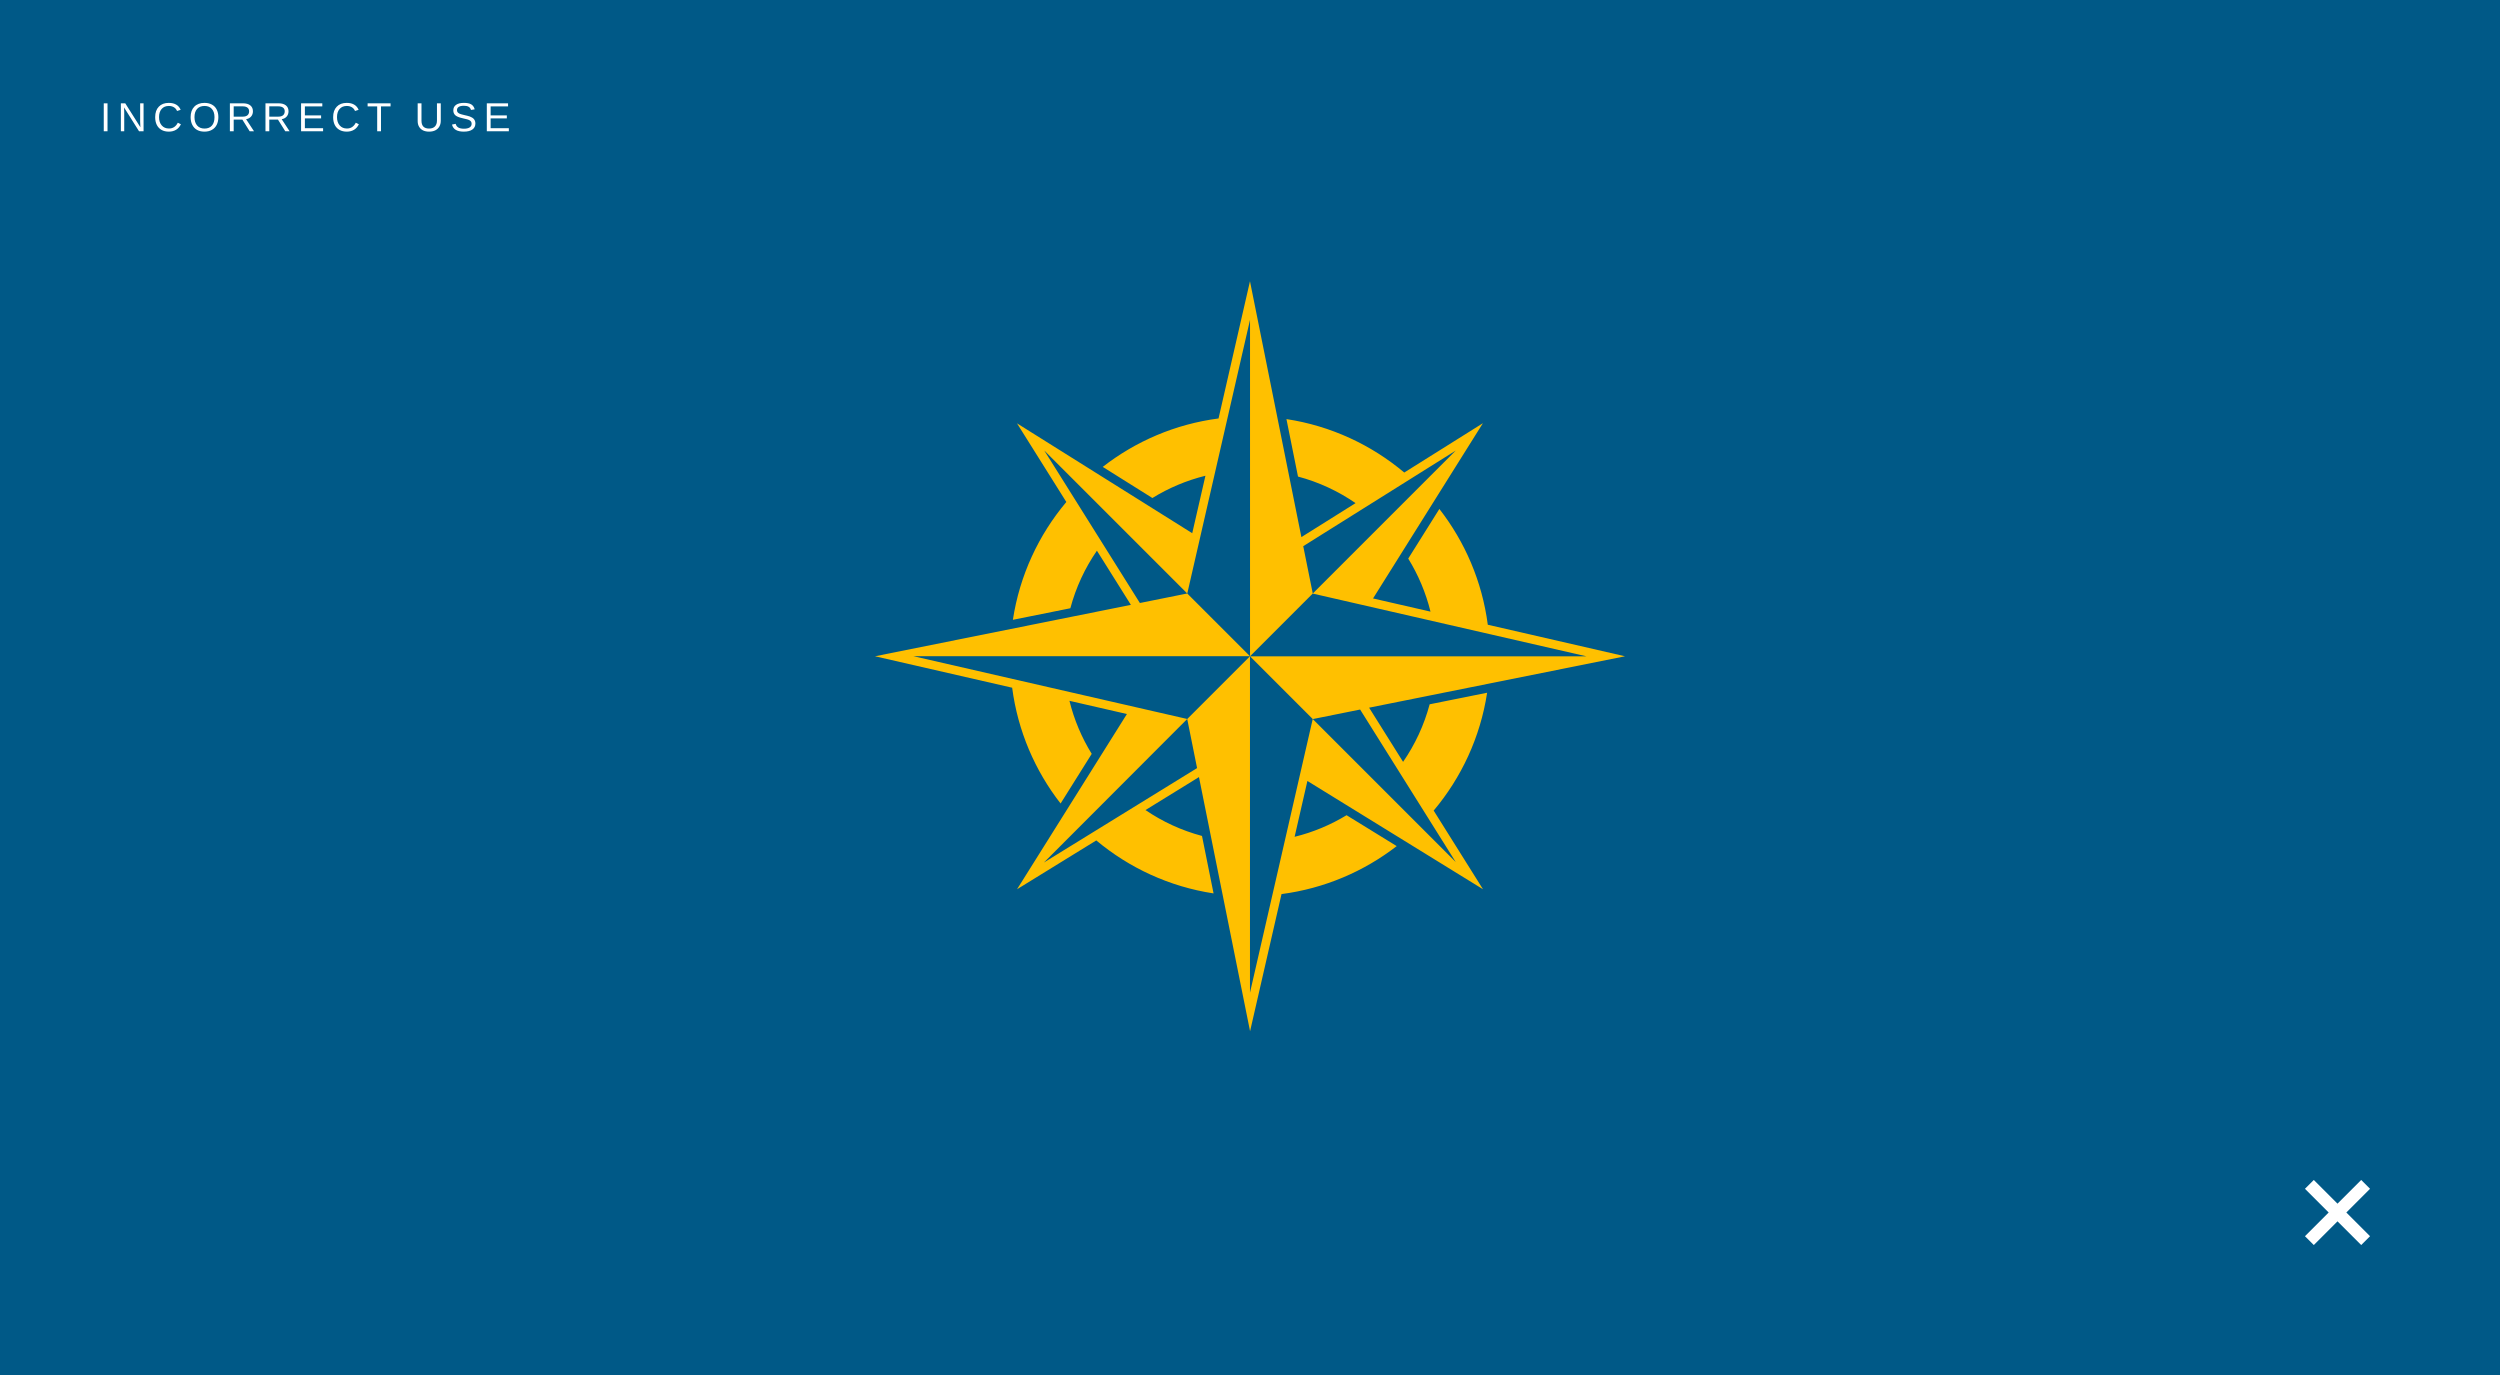
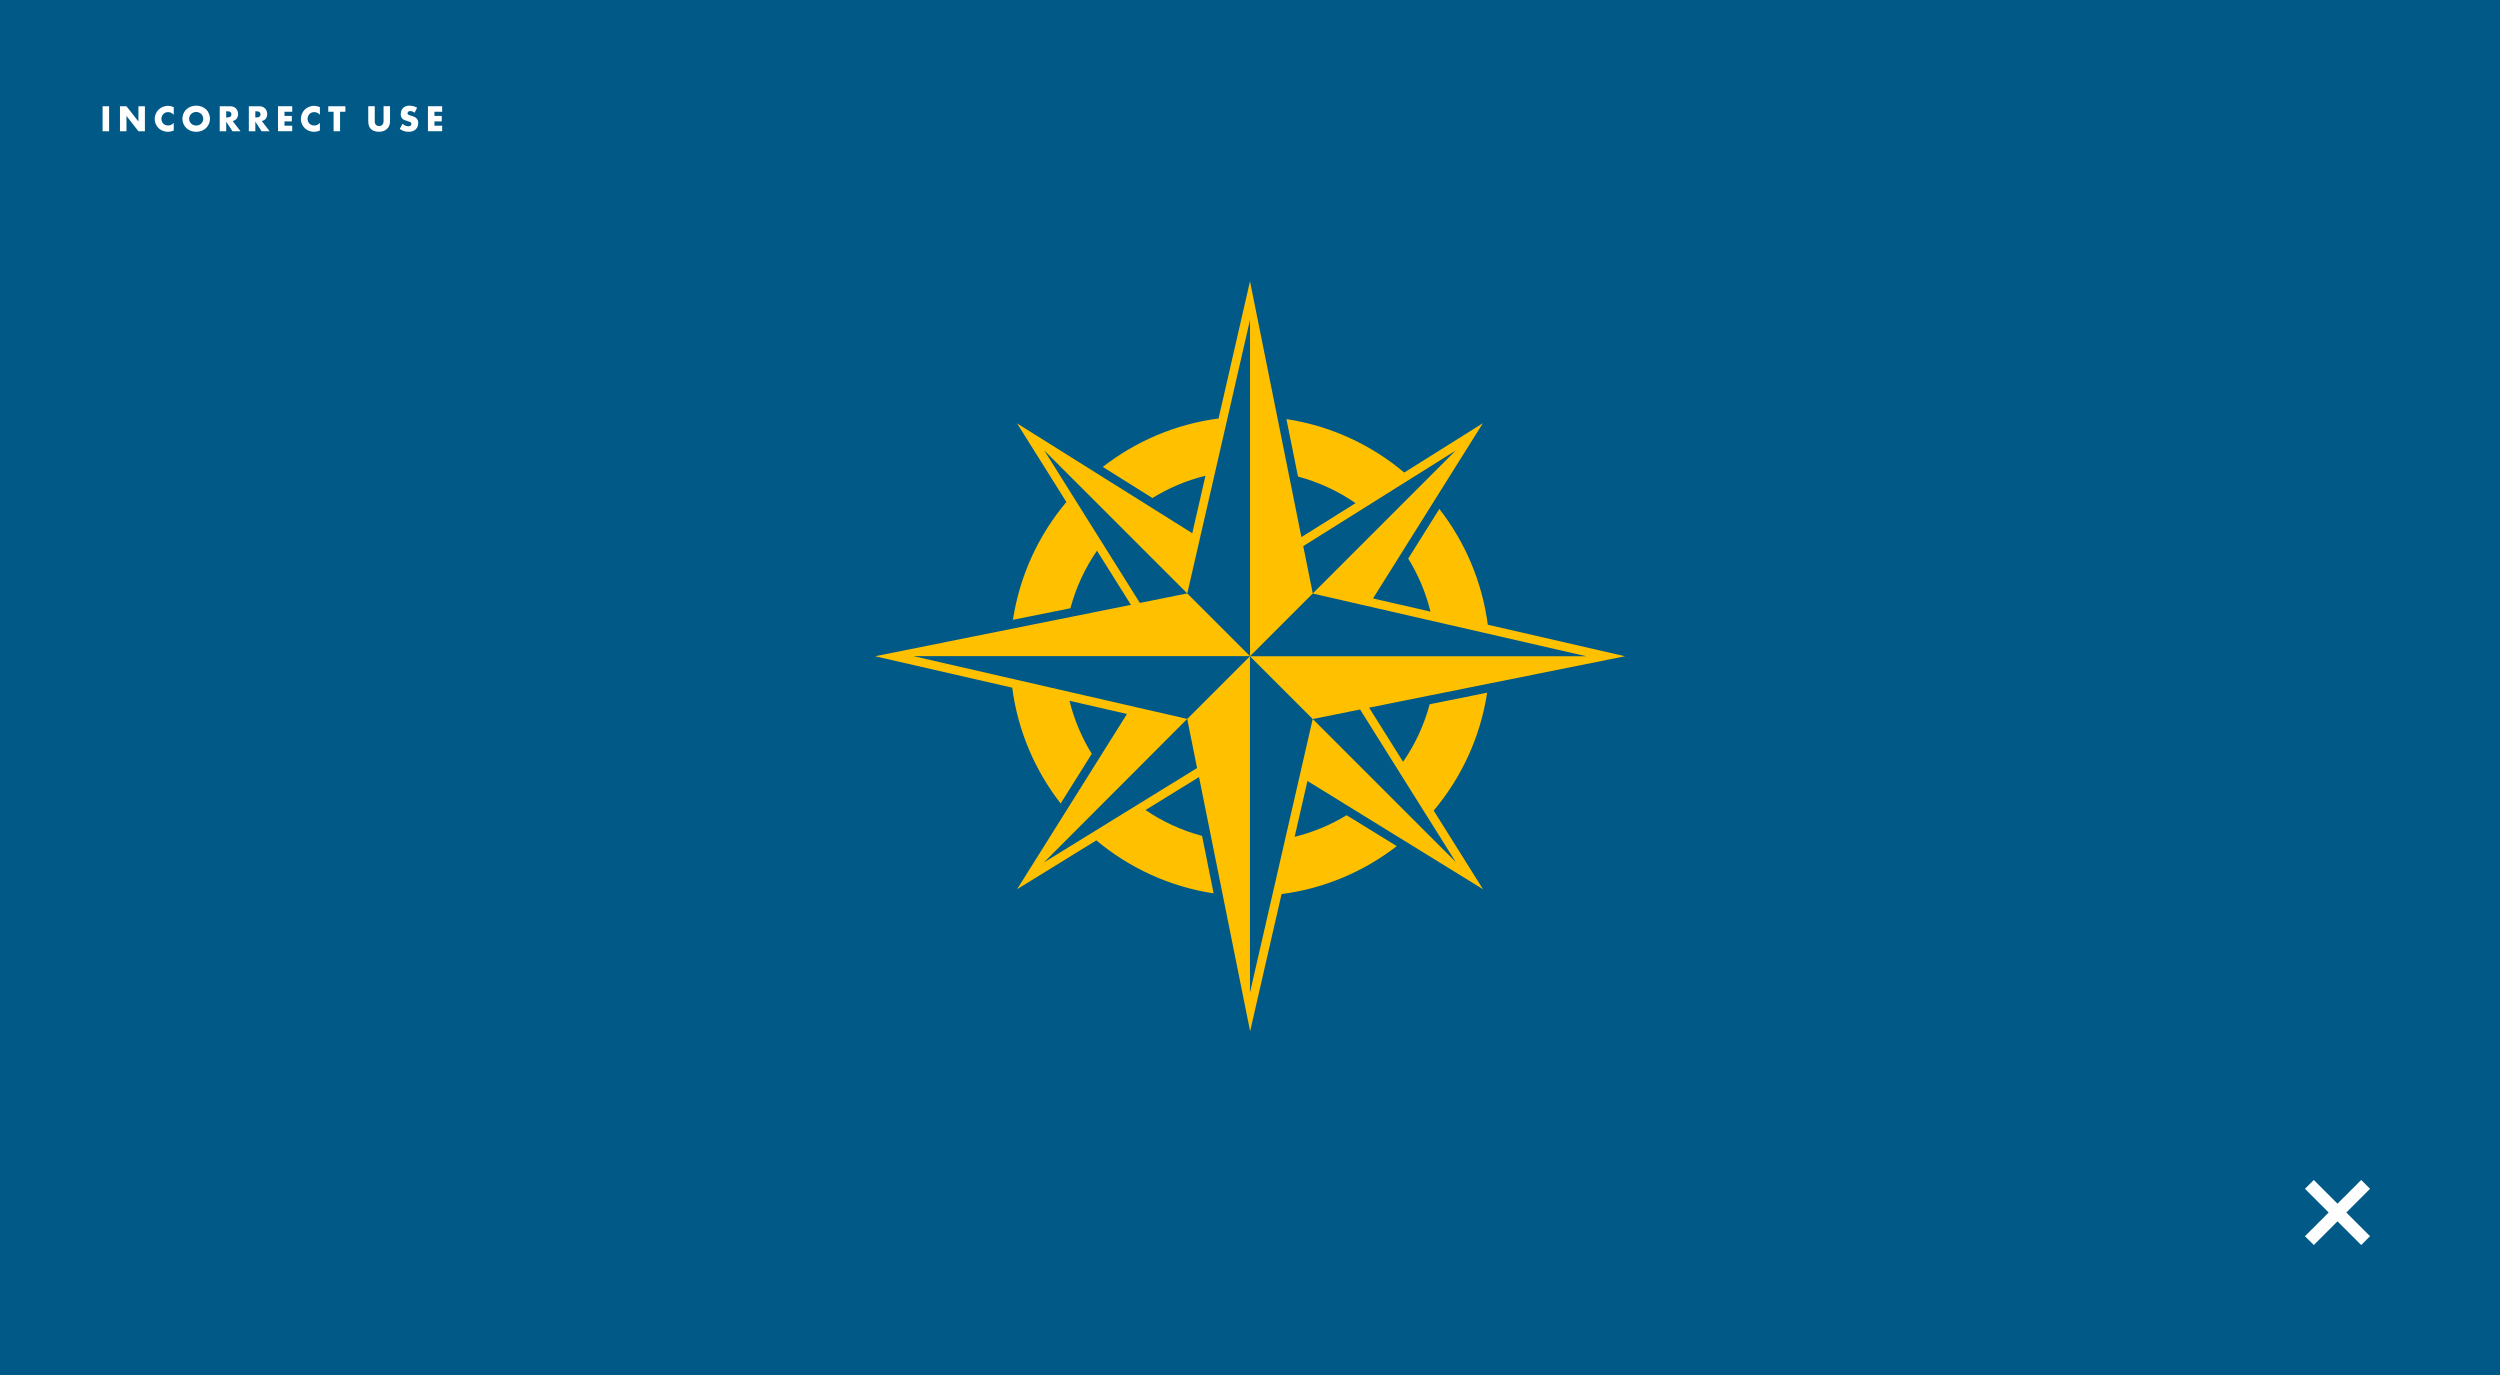
- <svg xmlns="http://www.w3.org/2000/svg" width="800" height="440" viewBox="0 0 800 440" role="img" aria-labelledby="title">
+ <svg xmlns="http://www.w3.org/2000/svg" id="Layer_2" data-name="Layer 2" viewBox="0 0 800 440">
  <defs>
-     <filter id="shadow" x="-30%" y="-50%" width="160%" height="200%">
-       <feDropShadow dx="7" dy="9" stdDeviation="3" flood-opacity=".5" />
-     </filter>
-     <linearGradient id="rainbow" x2="0" y2="1">
-       <stop stop-color="#8e247b" />
-       <stop offset="1" stop-color="#f36b32" />
-     </linearGradient>
+     <style>
+       .cls-1 {
+         fill: none;
+       }
+ 
+       .cls-2 {
+         isolation: isolate;
+       }
+ 
+       .cls-3 {
+         fill: #fff;
+       }
+ 
+       .cls-4 {
+         fill: #ffc000;
+       }
+ 
+       .cls-5 {
+         fill: #005987;
+       }
+ 
+       .cls-6 {
+         stroke: #fff;
+         stroke-width: 4px;
+       }
+ 
+       .cls-7 {
+         clip-path: url(#clippath);
+       }
+     </style>
+     <clipPath id="clippath">
+       <rect class="cls-1" x="280" y="90" width="240" height="240" />
+     </clipPath>
  </defs>
-   <rect width="800" height="440" fill="#005987" />
-   <text x="32" y="42" font-family="Arial,sans-serif" font-size="13" letter-spacing="2" fill="#fff">INCORRECT USE</text>
-   <svg viewBox="0 0 576 576" fill="none" x="280" y="90" width="240" height="240">
-     <g clip-path="url(#clip0_20_709)">
-       <path d="M470.106 316.052C464.901 350.194 450.294 381.282 429.059 406.541L466.948 466.948L332.082 383.78L322.263 426.665C336.523 423.161 349.916 417.505 362.164 410.08L400.678 433.813C375.557 453.243 345.267 466.324 312.201 470.661L288.052 576L248.81 380.796L207.729 406.125C220.81 415.042 235.452 421.808 251.135 426.006L260.017 470.14C226.049 464.971 195.134 450.502 169.944 429.441L109.086 466.948L193.469 332.36L149.335 322.228C152.943 336.801 158.772 350.541 166.44 362.962L142.534 401.094C122.896 375.869 109.676 345.406 105.339 312.166L0 288.017L196.522 248.532L170.43 206.931C161.27 220.22 154.296 235.105 150.029 251.135L105.894 260.017C111.099 225.876 125.706 194.787 146.941 169.528L109.052 109.121L243.64 193.504L253.772 149.369C239.164 152.978 225.459 158.807 213.038 166.475L174.906 142.569C200.131 122.93 230.594 109.711 263.834 105.374L287.983 0L327.468 196.487L369.069 170.396C355.78 161.236 340.895 154.262 324.865 149.994L315.983 105.86C350.124 111.064 381.213 125.671 406.472 146.906L466.879 109.017L382.496 243.606L426.631 253.737C423.022 239.164 417.193 225.424 409.525 213.003L433.431 174.871C453.07 200.096 466.289 230.56 470.626 263.799L576 288.017L379.478 327.502L405.57 369.104C414.73 355.815 421.704 340.93 425.971 324.9L470.106 316.018V316.052ZM424.514 411.78L424.237 411.329L372.573 328.925L336.211 336.246L288.017 288.052H546.369L336.176 239.858L445.991 130.043L328.89 203.461L336.211 239.824L288.017 288.017V29.631L239.824 239.824L130.009 130.009L203.427 247.11L239.789 239.789L287.983 287.983H29.596L239.789 336.176L129.731 446.408L247.353 373.892L239.789 336.211L287.983 288.017V546.404L336.176 336.211L445.991 446.026L424.514 411.78Z" fill="#FFC000" />
+   <g id="Layer_1-2" data-name="Layer 1">
+     <rect class="cls-5" width="800" height="440" />
+     <g class="cls-7">
+       <path class="cls-4" d="M475.88,221.69c-2.17,14.23-8.25,27.18-17.1,37.7l15.79,25.17-56.19-34.65-4.09,17.87c5.94-1.46,11.52-3.82,16.63-6.91l16.05,9.89c-10.47,8.1-23.09,13.55-36.87,15.35l-10.06,43.89-16.35-81.34-17.12,10.55c5.45,3.72,11.55,6.53,18.09,8.28l3.7,18.39c-14.15-2.15-27.03-8.18-37.53-16.96l-25.36,15.63,35.16-56.08-18.39-4.22c1.5,6.07,3.93,11.8,7.13,16.97l-9.96,15.89c-8.18-10.51-13.69-23.2-15.5-37.05l-43.89-10.06,81.88-16.45-10.87-17.33c-3.82,5.54-6.72,11.74-8.5,18.42l-18.39,3.7c2.17-14.23,8.26-27.18,17.1-37.7l-15.79-25.17,56.08,35.16,4.22-18.39c-6.09,1.5-11.8,3.93-16.97,7.13l-15.89-9.96c10.51-8.18,23.2-13.69,37.05-15.5l10.06-43.91,16.45,81.87,17.33-10.87c-5.54-3.82-11.74-6.72-18.42-8.5l-3.7-18.39c14.23,2.17,27.18,8.25,37.7,17.1l25.17-15.79-35.16,56.08,18.39,4.22c-1.5-6.07-3.93-11.8-7.13-16.97l9.96-15.89c8.18,10.51,13.69,23.2,15.5,37.05l43.91,10.09-81.88,16.45,10.87,17.33c3.82-5.54,6.72-11.74,8.5-18.42l18.39-3.7h0ZM456.88,261.57l-.12-.19-21.53-34.34-15.15,3.05-20.08-20.08h107.65l-87.58-20.08,45.76-45.76-48.79,30.59,3.05,15.15-20.08,20.08v-107.66l-20.08,87.58-45.76-45.76,30.59,48.79,15.15-3.05,20.08,20.08h-107.66l87.58,20.08-45.86,45.93,49.01-30.21-3.15-15.7,20.08-20.08v107.66l20.08-87.58,45.76,45.76-8.95-14.27Z" />
    </g>
-     <defs>
-       <clipPath id="clip0_20_709">
-         <rect width="576" height="576" fill="white" />
-       </clipPath>
-     </defs>
-   </svg>
-   <g transform="translate(748 388)" stroke="#fff" stroke-width="4">
-     <path d="M-9-9 9 9M9-9-9 9" />
+     <path class="cls-6" d="M739,379l18,18M757,379l-18,18" />
+     <g class="cls-2">
+       <path class="cls-3" d="M34.91,34v8h-2.08v-8h2.08Z" />
+       <path class="cls-3" d="M38.39,42v-8h2.08l3.83,4.89v-4.89h2.07v8h-2.07l-3.83-4.89v4.89h-2.08Z" />
+       <path class="cls-3" d="M55.6,41.78c-.83.3-1.28.4-1.8.4-1.39,0-2.43-.55-3.09-1.2-.78-.78-1.21-1.87-1.21-2.91,0-1.14.49-2.22,1.21-2.95.71-.72,1.78-1.25,3.02-1.25.38,0,1.01.06,1.87.41v2.48c-.67-.83-1.46-.88-1.81-.88-.6,0-1.06.18-1.44.53-.49.46-.7,1.08-.7,1.64s.23,1.16.65,1.56c.35.32.9.55,1.49.55.31,0,1.08-.04,1.81-.84v2.46Z" />
+       <path class="cls-3" d="M65.93,40.99c-.82.78-1.97,1.19-3.15,1.19s-2.34-.41-3.15-1.19c-.85-.82-1.26-1.93-1.26-2.99s.41-2.19,1.26-3c.82-.78,1.97-1.19,3.15-1.19s2.34.41,3.15,1.19c.85.8,1.26,1.93,1.26,3s-.41,2.17-1.26,2.99ZM61.16,36.47c-.43.42-.64,1.01-.64,1.57,0,.71.34,1.2.64,1.49.38.37.92.64,1.62.64s1.23-.25,1.61-.62c.37-.37.65-.92.65-1.54s-.28-1.17-.65-1.54c-.44-.42-1.06-.64-1.61-.64s-1.19.2-1.62.64Z" />
+       <path class="cls-3" d="M73.55,34c.6,0,1.37.1,1.96.71.46.47.68,1.16.68,1.8,0,.68-.24,1.28-.64,1.67-.31.3-.73.48-1.1.55l2.51,3.27h-2.58l-1.99-3.07v3.07h-2.08v-8h3.24ZM72.39,37.58h.4c.31,0,.76-.08,1.01-.32.16-.16.26-.42.26-.67s-.1-.5-.28-.67c-.19-.19-.54-.31-1-.31h-.4v1.98Z" />
+       <path class="cls-3" d="M82.87,34c.6,0,1.37.1,1.96.71.46.47.68,1.16.68,1.8,0,.68-.24,1.28-.64,1.67-.31.3-.73.48-1.1.55l2.51,3.27h-2.58l-1.99-3.07v3.07h-2.08v-8h3.24ZM81.71,37.58h.4c.31,0,.76-.08,1.01-.32.16-.16.26-.42.26-.67s-.1-.5-.28-.67c-.19-.19-.54-.31-1-.31h-.4v1.98Z" />
+       <path class="cls-3" d="M93.51,35.76h-2.47v1.33h2.34v1.76h-2.34v1.38h2.47v1.76h-4.55v-8h4.55v1.76Z" />
+       <path class="cls-3" d="M102.37,41.78c-.83.3-1.28.4-1.8.4-1.39,0-2.43-.55-3.09-1.2-.78-.78-1.21-1.87-1.21-2.91,0-1.14.49-2.22,1.21-2.95.71-.72,1.78-1.25,3.02-1.25.38,0,1.01.06,1.87.41v2.48c-.67-.83-1.46-.88-1.81-.88-.6,0-1.06.18-1.44.53-.49.46-.7,1.08-.7,1.64s.23,1.16.65,1.56c.35.32.9.55,1.49.55.31,0,1.08-.04,1.81-.84v2.46Z" />
+       <path class="cls-3" d="M108.82,35.76v6.24h-2.07v-6.24h-1.7v-1.76h5.48v1.76h-1.7Z" />
+       <path class="cls-3" d="M119.92,34v4.74c0,.33.01.85.41,1.23.24.23.62.38.98.38s.73-.14.96-.35c.48-.42.47-1.01.47-1.45v-4.56h2.07v4.59c0,.84-.04,1.71-.9,2.59-.67.68-1.51,1-2.64,1-1.26,0-2.16-.43-2.65-.96-.7-.76-.78-1.78-.78-2.63v-4.59h2.08Z" />
+       <path class="cls-3" d="M128.82,39.6c.44.42,1.12.82,1.83.82.42,0,.67-.13.8-.28.12-.12.2-.3.2-.5,0-.16-.06-.34-.23-.48-.2-.18-.52-.26-1.03-.42l-.54-.17c-.34-.11-.83-.29-1.15-.65-.41-.44-.46-1.01-.46-1.42,0-.98.38-1.58.73-1.93.41-.41,1.08-.76,2.05-.76.79,0,1.72.25,2.47.65l-.83,1.62c-.62-.49-1.09-.54-1.37-.54-.2,0-.48.05-.68.24-.12.12-.2.25-.2.43,0,.14.02.25.11.36.06.07.2.22.7.36l.64.19c.5.16,1.03.34,1.45.79.41.43.52.88.52,1.43,0,.73-.18,1.44-.76,2.01-.68.68-1.51.82-2.36.82-.5,0-.98-.05-1.57-.26-.13-.05-.64-.24-1.21-.64l.89-1.68Z" />
+       <path class="cls-3" d="M141.49,35.76h-2.47v1.33h2.34v1.76h-2.34v1.38h2.47v1.76h-4.55v-8h4.55v1.76Z" />
+     </g>
  </g>
</svg>
